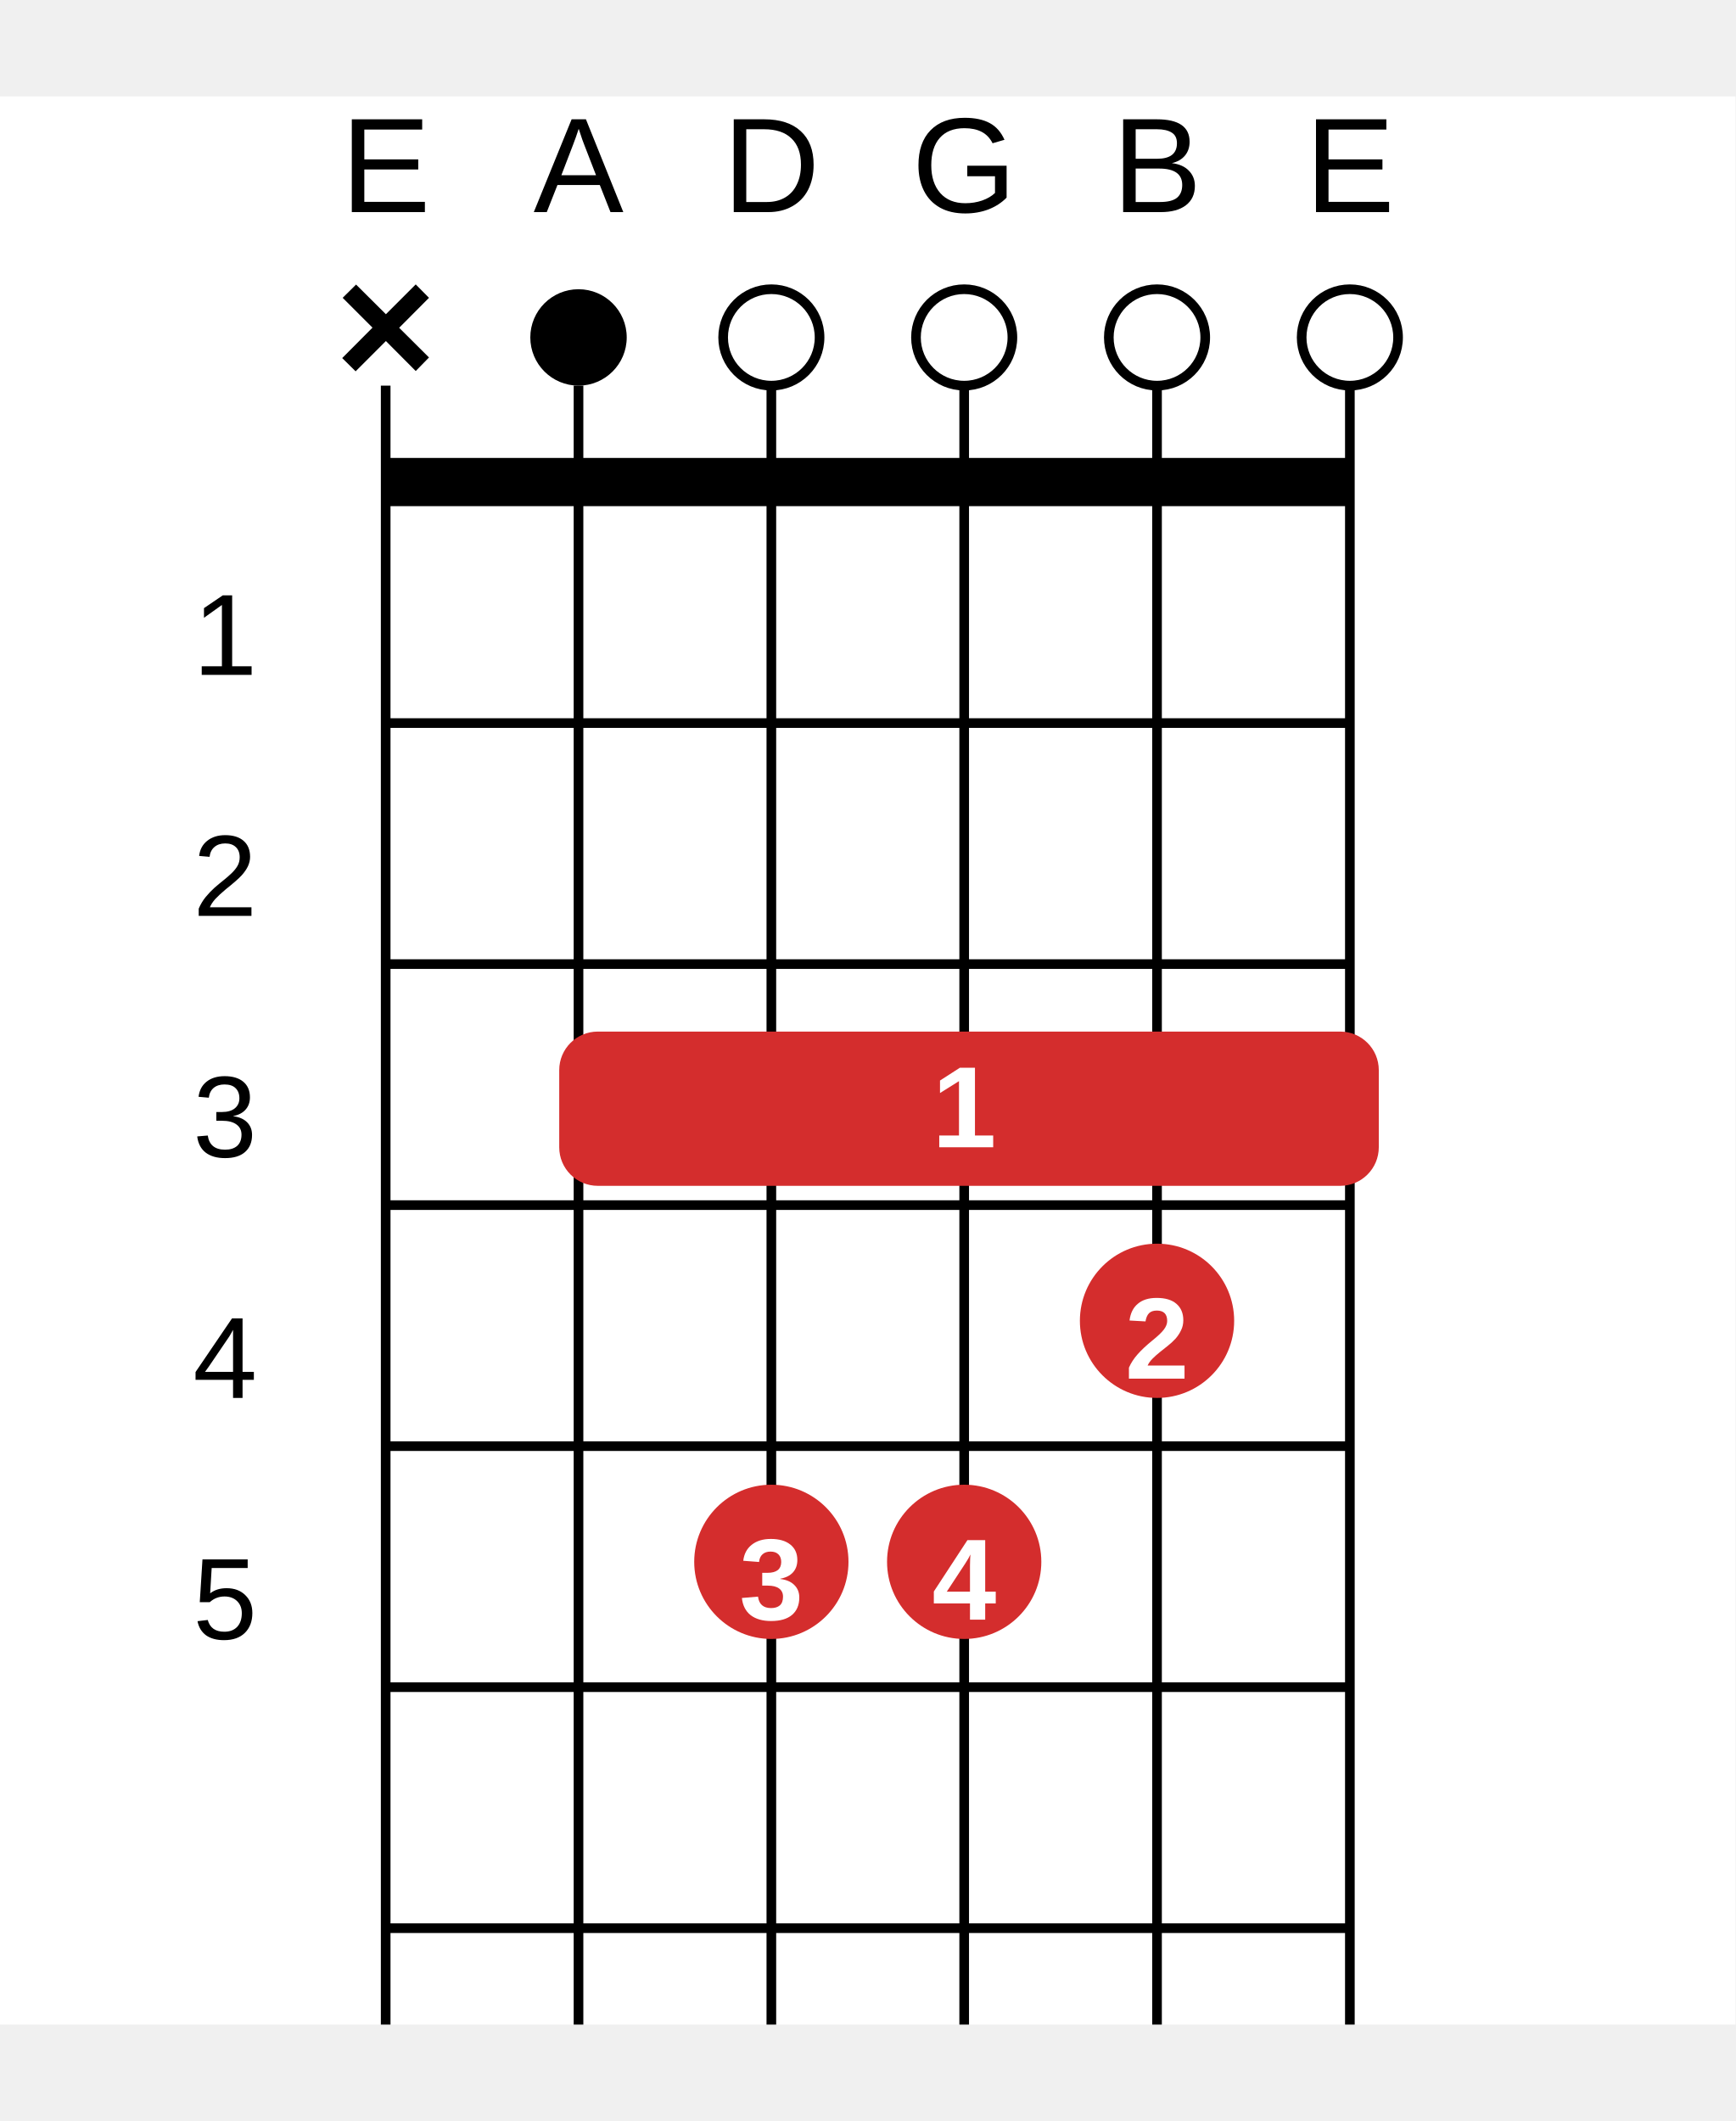
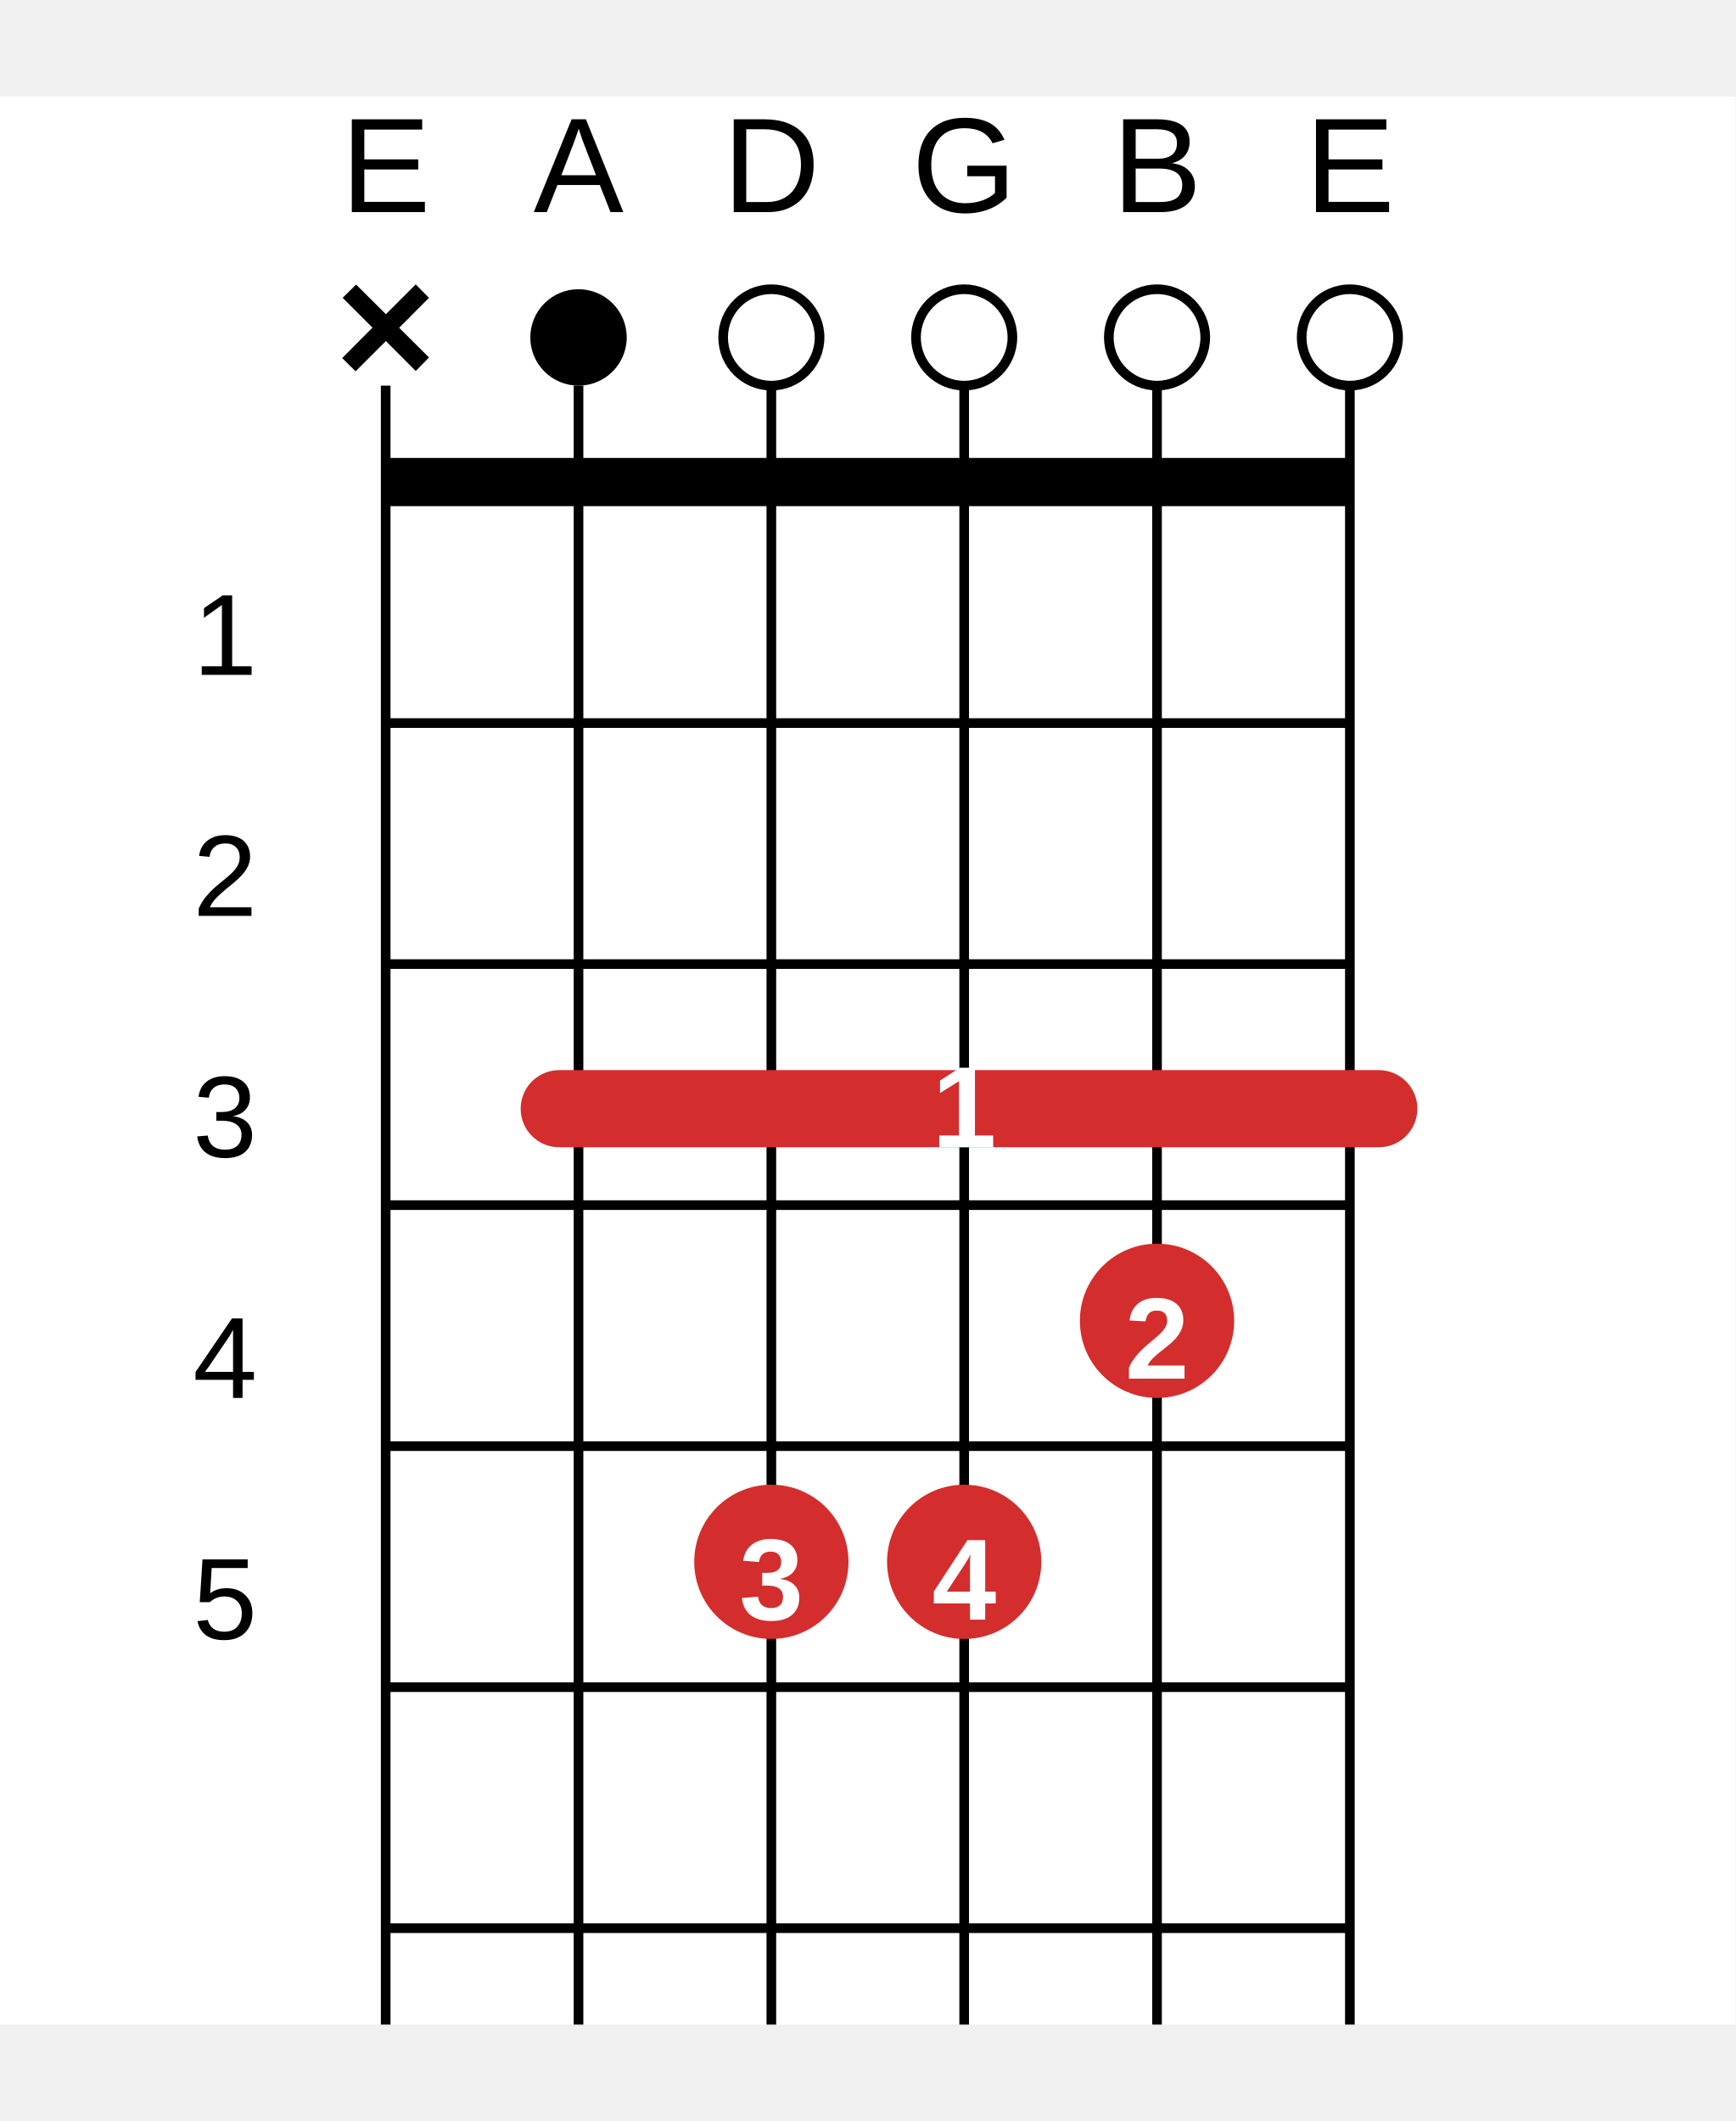
<svg xmlns="http://www.w3.org/2000/svg" width="180" height="220" viewBox="0 0 180 220" aria-label="Cm">
  <g transform="translate(0, 10)">
    <rect width="180" height="200" fill="#fff" />
    <text x="40" y="12" font-size="14" font-family="Arial" fill="#000" text-anchor="middle">E</text>
    <text x="60" y="12" font-size="14" font-family="Arial" fill="#000" text-anchor="middle">A</text>
    <text x="80" y="12" font-size="14" font-family="Arial" fill="#000" text-anchor="middle">D</text>
    <text x="100" y="12" font-size="14" font-family="Arial" fill="#000" text-anchor="middle">G</text>
    <text x="120" y="12" font-size="14" font-family="Arial" fill="#000" text-anchor="middle">B</text>
    <text x="140" y="12" font-size="14" font-family="Arial" fill="#000" text-anchor="middle">E</text>
    <line x1="40" y1="30" x2="40" y2="200" stroke="#000" stroke-width="1" />
    <line x1="60" y1="30" x2="60" y2="200" stroke="#000" stroke-width="1" />
    <line x1="80" y1="30" x2="80" y2="200" stroke="#000" stroke-width="1" />
    <line x1="100" y1="30" x2="100" y2="200" stroke="#000" stroke-width="1" />
    <line x1="120" y1="30" x2="120" y2="200" stroke="#000" stroke-width="1" />
    <line x1="140" y1="30" x2="140" y2="200" stroke="#000" stroke-width="1" />
    <line x1="40" y1="40" x2="140" y2="40" stroke="#000" stroke-width="5" />
    <line x1="40" y1="65" x2="140" y2="65" stroke="#000" stroke-width="1" />
    <line x1="40" y1="90" x2="140" y2="90" stroke="#000" stroke-width="1" />
    <line x1="40" y1="115" x2="140" y2="115" stroke="#000" stroke-width="1" />
    <line x1="40" y1="140" x2="140" y2="140" stroke="#000" stroke-width="1" />
    <line x1="40" y1="165" x2="140" y2="165" stroke="#000" stroke-width="1" />
    <line x1="40" y1="190" x2="140" y2="190" stroke="#000" stroke-width="1" />
    <text x="20" y="60" font-size="12" font-family="Arial" fill="#000">1</text>
    <text x="20" y="85" font-size="12" font-family="Arial" fill="#000">2</text>
    <text x="20" y="110" font-size="12" font-family="Arial" fill="#000">3</text>
    <text x="20" y="135" font-size="12" font-family="Arial" fill="#000">4</text>
    <text x="20" y="160" font-size="12" font-family="Arial" fill="#000">5</text>
    <text x="40" y="30" font-size="18" font-family="Arial" fill="#000" text-anchor="middle" font-weight="bold">×</text>
    <circle cx="60" cy="25" r="5" fill="black" />
    <circle cx="80" cy="25" r="5" fill="white" stroke="#000" stroke-width="1" />
    <circle cx="100" cy="25" r="5" fill="white" stroke="#000" stroke-width="1" />
    <circle cx="120" cy="25" r="5" fill="white" stroke="#000" stroke-width="1" />
    <circle cx="140" cy="25" r="5" fill="white" stroke="#000" stroke-width="1" />
-     <rect x="58" y="97" width="85" height="16" fill="#D42D2D" rx="4" ry="4" />
+     <line x1="58" y1="105" x2="143" y2="105" stroke="#D42D2D" stroke-width="8" stroke-linecap="round" />
    <text x="100" y="109" font-size="12" font-family="Arial" fill="#fff" text-anchor="middle" font-weight="bold">1</text>
    <circle cx="120" cy="127" r="8" fill="#D42D2D" />
    <text x="120" y="133" font-size="12" font-family="Arial" fill="#fff" text-anchor="middle" font-weight="bold">2</text>
    <circle cx="80" cy="152" r="8" fill="#D42D2D" />
    <text x="80" y="158" font-size="12" font-family="Arial" fill="#fff" text-anchor="middle" font-weight="bold">3</text>
    <circle cx="100" cy="152" r="8" fill="#D42D2D" />
    <text x="100" y="158" font-size="12" font-family="Arial" fill="#fff" text-anchor="middle" font-weight="bold">4</text>
  </g>
</svg>
